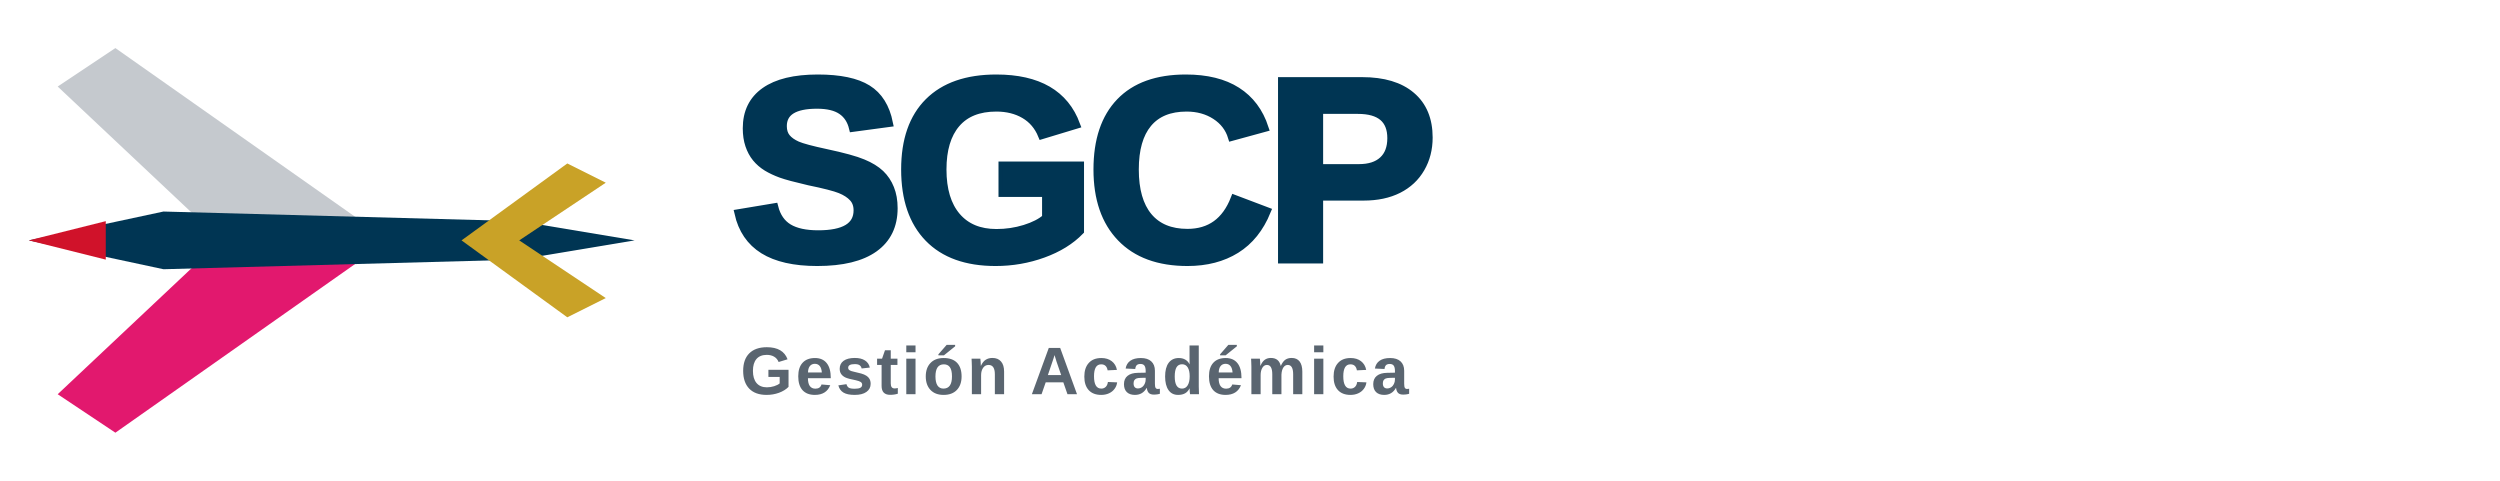
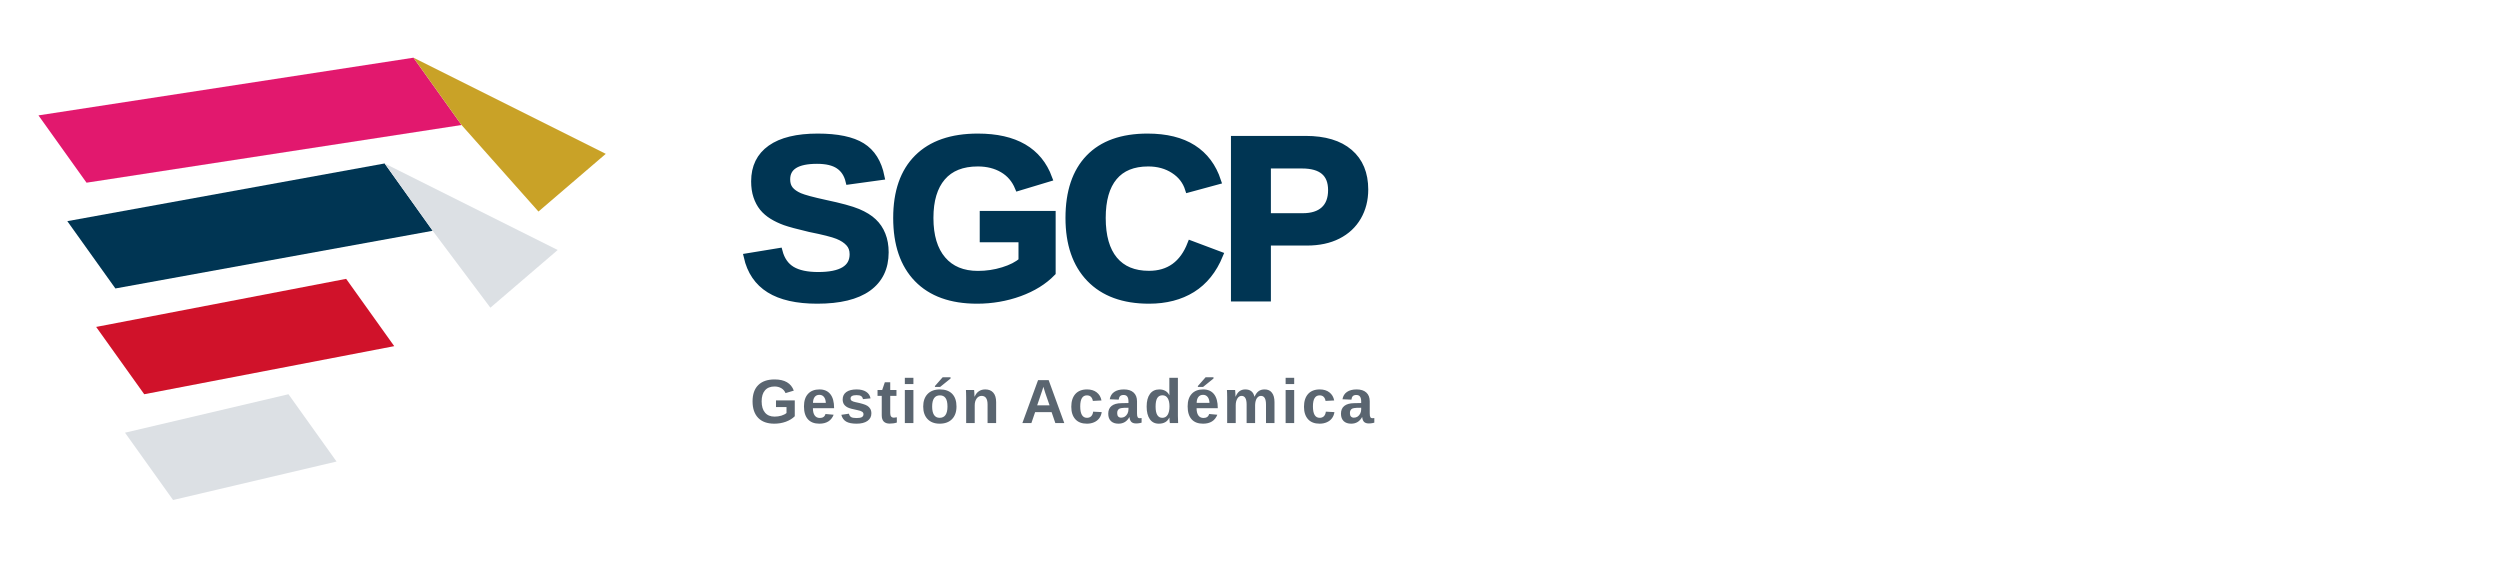
- <svg xmlns="http://www.w3.org/2000/svg" viewBox="0 0 520 100" role="img" aria-labelledby="title desc">
-   <polygon fill="#c5c9ce" points="46,50 78,48 24,10 12,18" />
-   <polygon fill="#e2186e" points="46,50 78,52 24,90 12,82" />
-   <polygon fill="#003553" points="6,50 34,44 108,46 132,50 108,54 34,56" />
-   <polygon fill="#c9a227" points="96,50 118,34 126,38 108,50 126,62 118,66" />
-   <polygon fill="#d0122a" points="6,50 22,46 22,54" />
-   <text x="152" y="54" fill="#003553" font-family="Arial Black, Arial, Helvetica, sans-serif" font-size="54" font-weight="900" letter-spacing="-2" stroke="#003553" stroke-width="1.6" paint-order="stroke fill">SGCP</text>
-   <text x="154" y="82" fill="#5a6570" font-family="Arial, Helvetica, sans-serif" font-size="14" font-weight="700" letter-spacing="0.6">Gestión Académica</text>
+ <svg xmlns="http://www.w3.org/2000/svg" viewBox="0 0 520 120" role="img" aria-labelledby="title desc">
+   <g transform="translate(8 12)">
+     <polygon fill="#e2186e" points="0,12 78,0 88,14 10,26" />
+     <polygon fill="#c9a227" points="78,0 118,20 104,32 88,14" />
+     <polygon fill="#003553" points="6,34 72,22 82,36 16,48" />
+     <polygon fill="#dce0e4" points="72,22 108,40 94,52 82,36" />
+     <polygon fill="#d0122a" points="12,56 64,46 74,60 22,70" />
+     <polygon fill="#dce0e4" points="18,78 52,70 62,84 28,92" />
+   </g>
+   <text x="154" y="62" fill="#003553" font-family="Arial Black, Arial, Helvetica, sans-serif" font-size="48" font-weight="900" letter-spacing="-1.5" stroke="#003553" stroke-width="1.4" paint-order="stroke fill">SGCP</text>
+   <text x="156" y="88" fill="#5a6570" font-family="Arial, Helvetica, sans-serif" font-size="13" font-weight="700" letter-spacing="0.6">Gestión Académica</text>
</svg>
